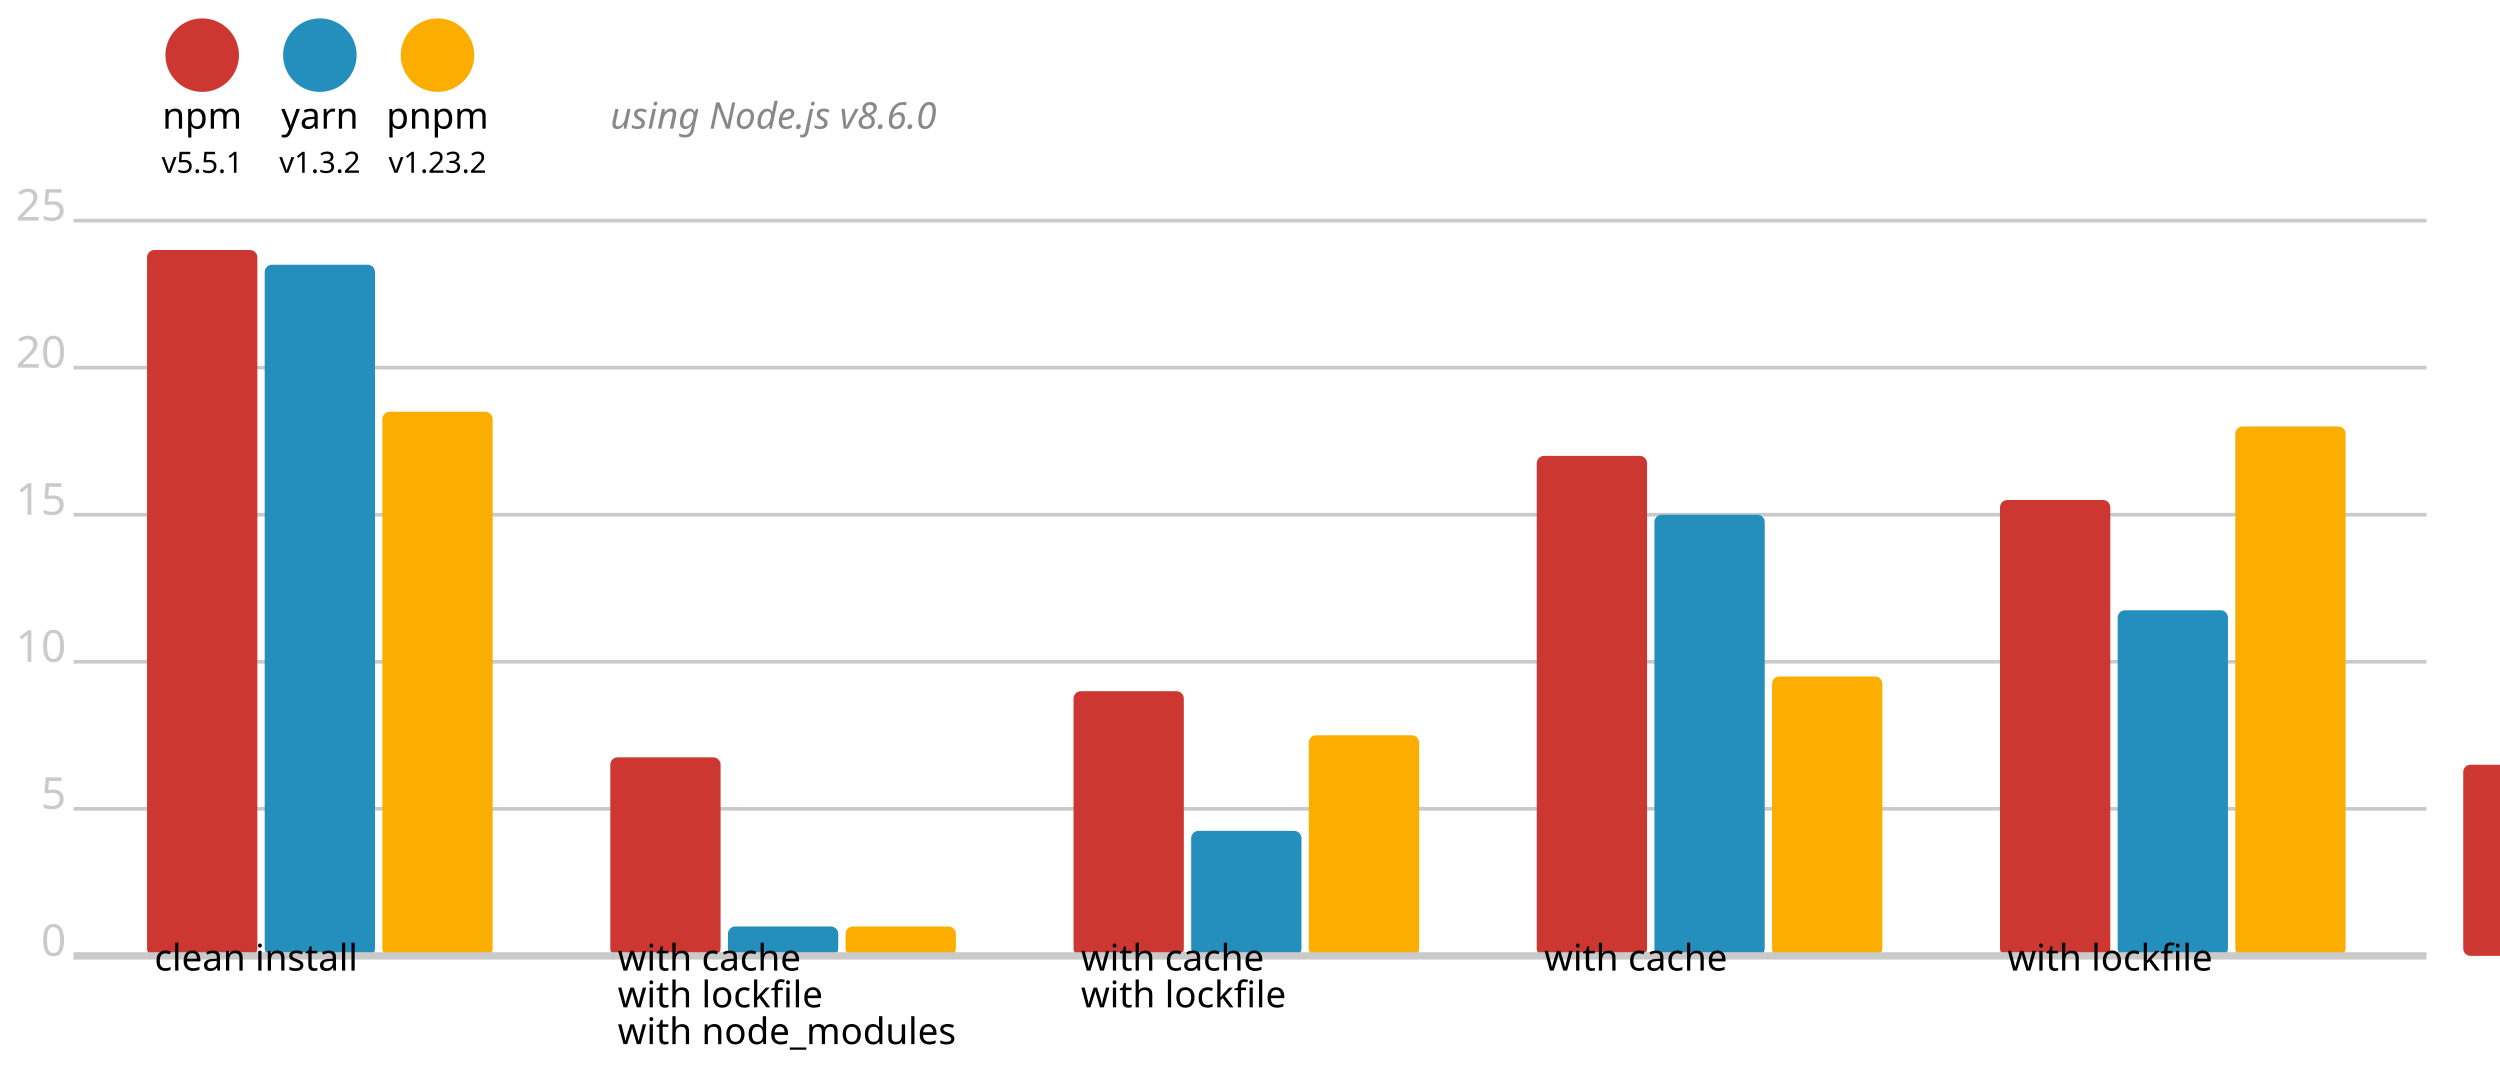
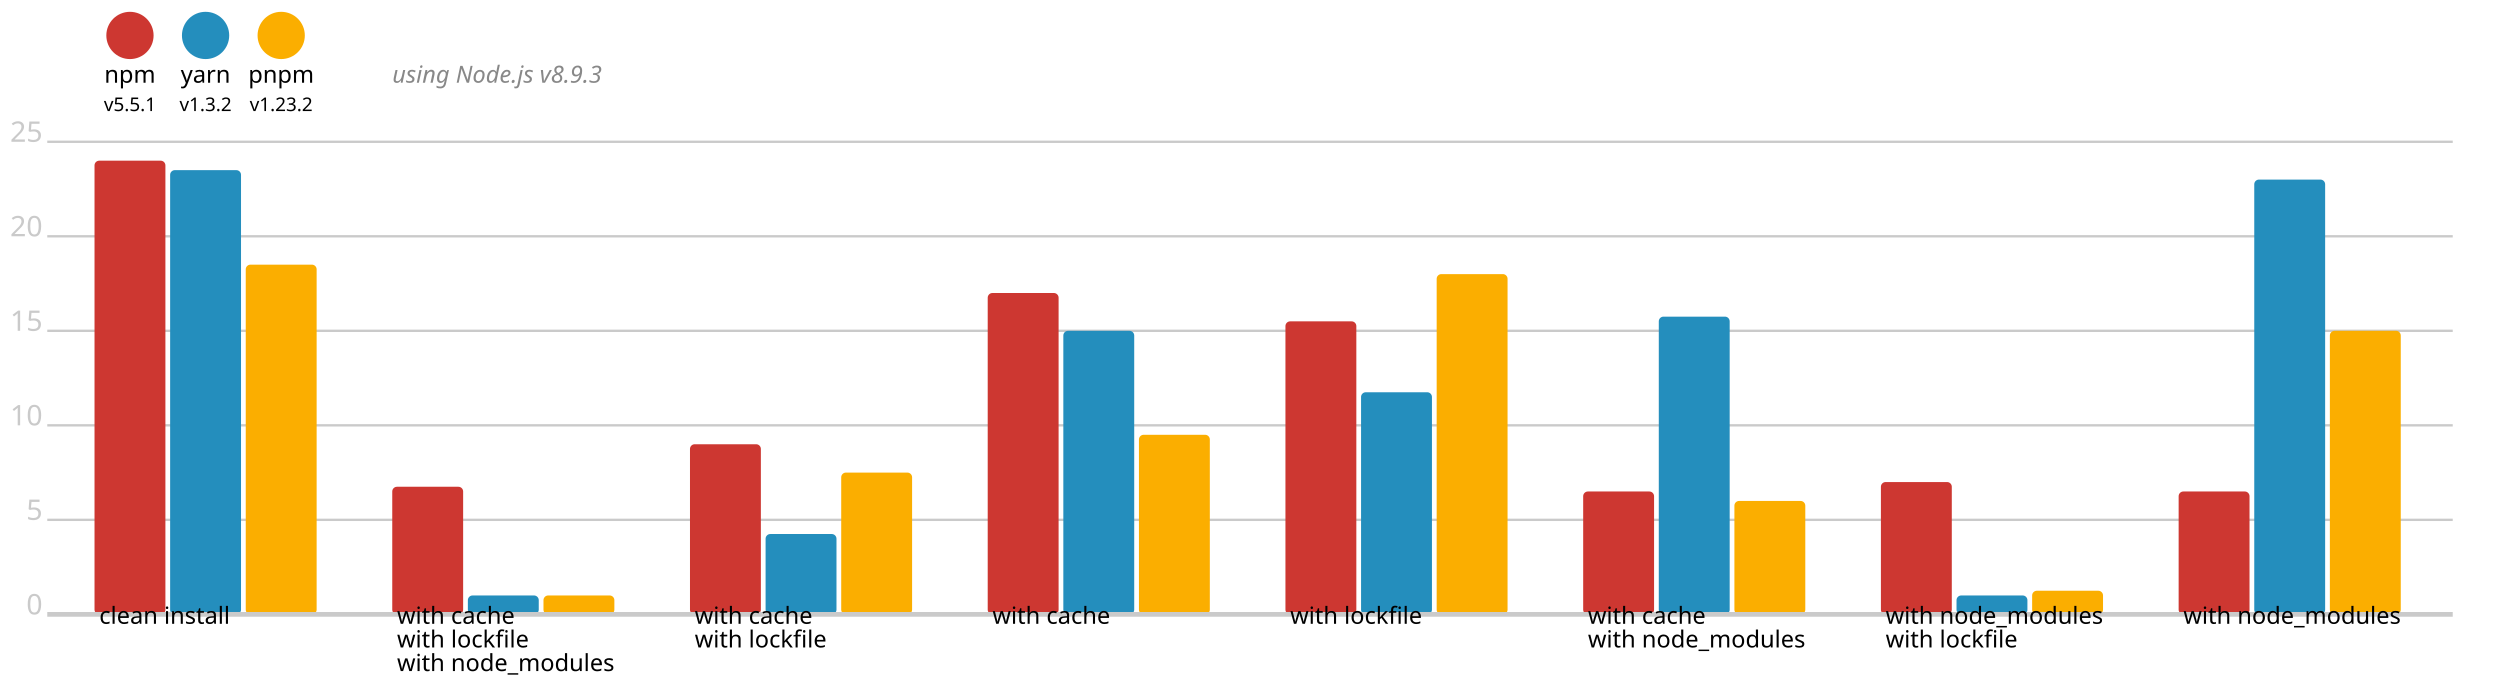
- <svg xmlns="http://www.w3.org/2000/svg" version="1.1" viewBox="0 0 340 148">
+ <svg xmlns="http://www.w3.org/2000/svg" version="1.1" viewBox="0 0 529 148">
  <circle cx="27.5" cy="7.5" r="5" fill="#cd3731" />
  <text x="27.5" y="17.5" font-size="5" font-family="system-ui" alignment-baseline="middle" text-anchor="middle">npm</text>
  <text x="27.5" y="23.5" font-size="4" font-family="system-ui" alignment-baseline="middle" text-anchor="middle">v5.5.1</text>
  <circle cx="43.5" cy="7.5" r="5" fill="#248ebd" />
  <text x="43.5" y="17.5" font-size="5" font-family="system-ui" alignment-baseline="middle" text-anchor="middle">yarn</text>
  <text x="43.5" y="23.5" font-size="4" font-family="system-ui" alignment-baseline="middle" text-anchor="middle">v1.3.2</text>
  <circle cx="59.5" cy="7.5" r="5" fill="#fbae00" />
  <text x="59.5" y="17.5" font-size="5" font-family="system-ui" alignment-baseline="middle" text-anchor="middle">pnpm</text>
  <text x="59.5" y="23.5" font-size="4" font-family="system-ui" alignment-baseline="middle" text-anchor="middle">v1.23.2</text>
-   <text x="83" y="17.5" font-size="5" font-family="system-ui" font-style="italic" alignment-baseline="middle" fill="#888">using Node.js v8.6.0</text>
-   <line x1="10" y1="30" x2="330" y2="30" stroke-width="0.5" stroke="#cacaca" />
+   <text x="83" y="17.5" font-size="5" font-family="system-ui" font-style="italic" alignment-baseline="middle" fill="#888">using Node.js v8.9.3</text>
+   <line x1="10" y1="30" x2="519" y2="30" stroke-width="0.5" stroke="#cacaca" />
  <text x="9" y="30" fill="#cacaca" font-size="6" font-family="system-ui" alignment-baseline="middle" text-anchor="end">25</text>
-   <line x1="10" y1="50" x2="330" y2="50" stroke-width="0.5" stroke="#cacaca" />
+   <line x1="10" y1="50" x2="519" y2="50" stroke-width="0.5" stroke="#cacaca" />
  <text x="9" y="50" fill="#cacaca" font-size="6" font-family="system-ui" alignment-baseline="middle" text-anchor="end">20</text>
-   <line x1="10" y1="70" x2="330" y2="70" stroke-width="0.5" stroke="#cacaca" />
+   <line x1="10" y1="70" x2="519" y2="70" stroke-width="0.5" stroke="#cacaca" />
  <text x="9" y="70" fill="#cacaca" font-size="6" font-family="system-ui" alignment-baseline="middle" text-anchor="end">15</text>
-   <line x1="10" y1="90" x2="330" y2="90" stroke-width="0.5" stroke="#cacaca" />
+   <line x1="10" y1="90" x2="519" y2="90" stroke-width="0.5" stroke="#cacaca" />
  <text x="9" y="90" fill="#cacaca" font-size="6" font-family="system-ui" alignment-baseline="middle" text-anchor="end">10</text>
-   <line x1="10" y1="110" x2="330" y2="110" stroke-width="0.5" stroke="#cacaca" />
+   <line x1="10" y1="110" x2="519" y2="110" stroke-width="0.5" stroke="#cacaca" />
  <text x="9" y="110" fill="#cacaca" font-size="6" font-family="system-ui" alignment-baseline="middle" text-anchor="end">5</text>
  <text x="9" y="130" fill="#cacaca" font-size="6" font-family="system-ui" alignment-baseline="middle" text-anchor="end">0</text>
  <rect x="20" y="34" width="15" height="96" fill="#cd3731" rx="1" ry="1" />
  <rect x="36" y="36" width="15" height="94" fill="#248ebd" rx="1" ry="1" />
  <rect x="52" y="56" width="15" height="74" fill="#fbae00" rx="1" ry="1" />
  <rect x="83" y="103" width="15" height="27" fill="#cd3731" rx="1" ry="1" />
  <rect x="99" y="126" width="15" height="4" fill="#248ebd" rx="1" ry="1" />
  <rect x="115" y="126" width="15" height="4" fill="#fbae00" rx="1" ry="1" />
  <rect x="146" y="94" width="15" height="36" fill="#cd3731" rx="1" ry="1" />
  <rect x="162" y="113" width="15" height="17" fill="#248ebd" rx="1" ry="1" />
  <rect x="178" y="100" width="15" height="30" fill="#fbae00" rx="1" ry="1" />
  <rect x="209" y="62" width="15" height="68" fill="#cd3731" rx="1" ry="1" />
  <rect x="225" y="70" width="15" height="60" fill="#248ebd" rx="1" ry="1" />
  <rect x="241" y="92" width="15" height="38" fill="#fbae00" rx="1" ry="1" />
  <rect x="272" y="68" width="15" height="62" fill="#cd3731" rx="1" ry="1" />
  <rect x="288" y="83" width="15" height="47" fill="#248ebd" rx="1" ry="1" />
  <rect x="304" y="58" width="15" height="72" fill="#fbae00" rx="1" ry="1" />
  <rect x="335" y="104" width="15" height="26" fill="#cd3731" rx="1" ry="1" />
  <rect x="351" y="67" width="15" height="63" fill="#248ebd" rx="1" ry="1" />
  <rect x="367" y="106" width="15" height="24" fill="#fbae00" rx="1" ry="1" />
  <rect x="398" y="102" width="15" height="28" fill="#cd3731" rx="1" ry="1" />
  <rect x="414" y="126" width="15" height="4" fill="#248ebd" rx="1" ry="1" />
  <rect x="430" y="125" width="15" height="5" fill="#fbae00" rx="1" ry="1" />
  <rect x="461" y="104" width="15" height="26" fill="#cd3731" rx="1" ry="1" />
  <rect x="477" y="38" width="15" height="92" fill="#248ebd" rx="1" ry="1" />
  <rect x="493" y="70" width="15" height="60" fill="#fbae00" rx="1" ry="1" />
-   <line x1="10" y1="130" x2="330" y2="130" stroke-width="1" stroke="#cacaca" />
+   <line x1="10" y1="130" x2="519" y2="130" stroke-width="1" stroke="#cacaca" />
  <text x="21" y="132" font-size="5" font-family="system-ui" alignment-baseline="hanging" text-anchor="start">clean install</text>
  <text x="84" y="132" font-size="5" font-family="system-ui" alignment-baseline="hanging" text-anchor="start">with cache</text>
  <text x="84" y="137" font-size="5" font-family="system-ui" alignment-baseline="hanging" text-anchor="start">with lockfile</text>
  <text x="84" y="142" font-size="5" font-family="system-ui" alignment-baseline="hanging" text-anchor="start">with node_modules</text>
  <text x="147" y="132" font-size="5" font-family="system-ui" alignment-baseline="hanging" text-anchor="start">with cache</text>
  <text x="147" y="137" font-size="5" font-family="system-ui" alignment-baseline="hanging" text-anchor="start">with lockfile</text>
  <text x="210" y="132" font-size="5" font-family="system-ui" alignment-baseline="hanging" text-anchor="start">with cache</text>
  <text x="273" y="132" font-size="5" font-family="system-ui" alignment-baseline="hanging" text-anchor="start">with lockfile</text>
+   <text x="336" y="132" font-size="5" font-family="system-ui" alignment-baseline="hanging" text-anchor="start">with cache</text>
+   <text x="336" y="137" font-size="5" font-family="system-ui" alignment-baseline="hanging" text-anchor="start">with node_modules</text>
+   <text x="399" y="132" font-size="5" font-family="system-ui" alignment-baseline="hanging" text-anchor="start">with node_modules</text>
+   <text x="399" y="137" font-size="5" font-family="system-ui" alignment-baseline="hanging" text-anchor="start">with lockfile</text>
+   <text x="462" y="132" font-size="5" font-family="system-ui" alignment-baseline="hanging" text-anchor="start">with node_modules</text>
</svg>
